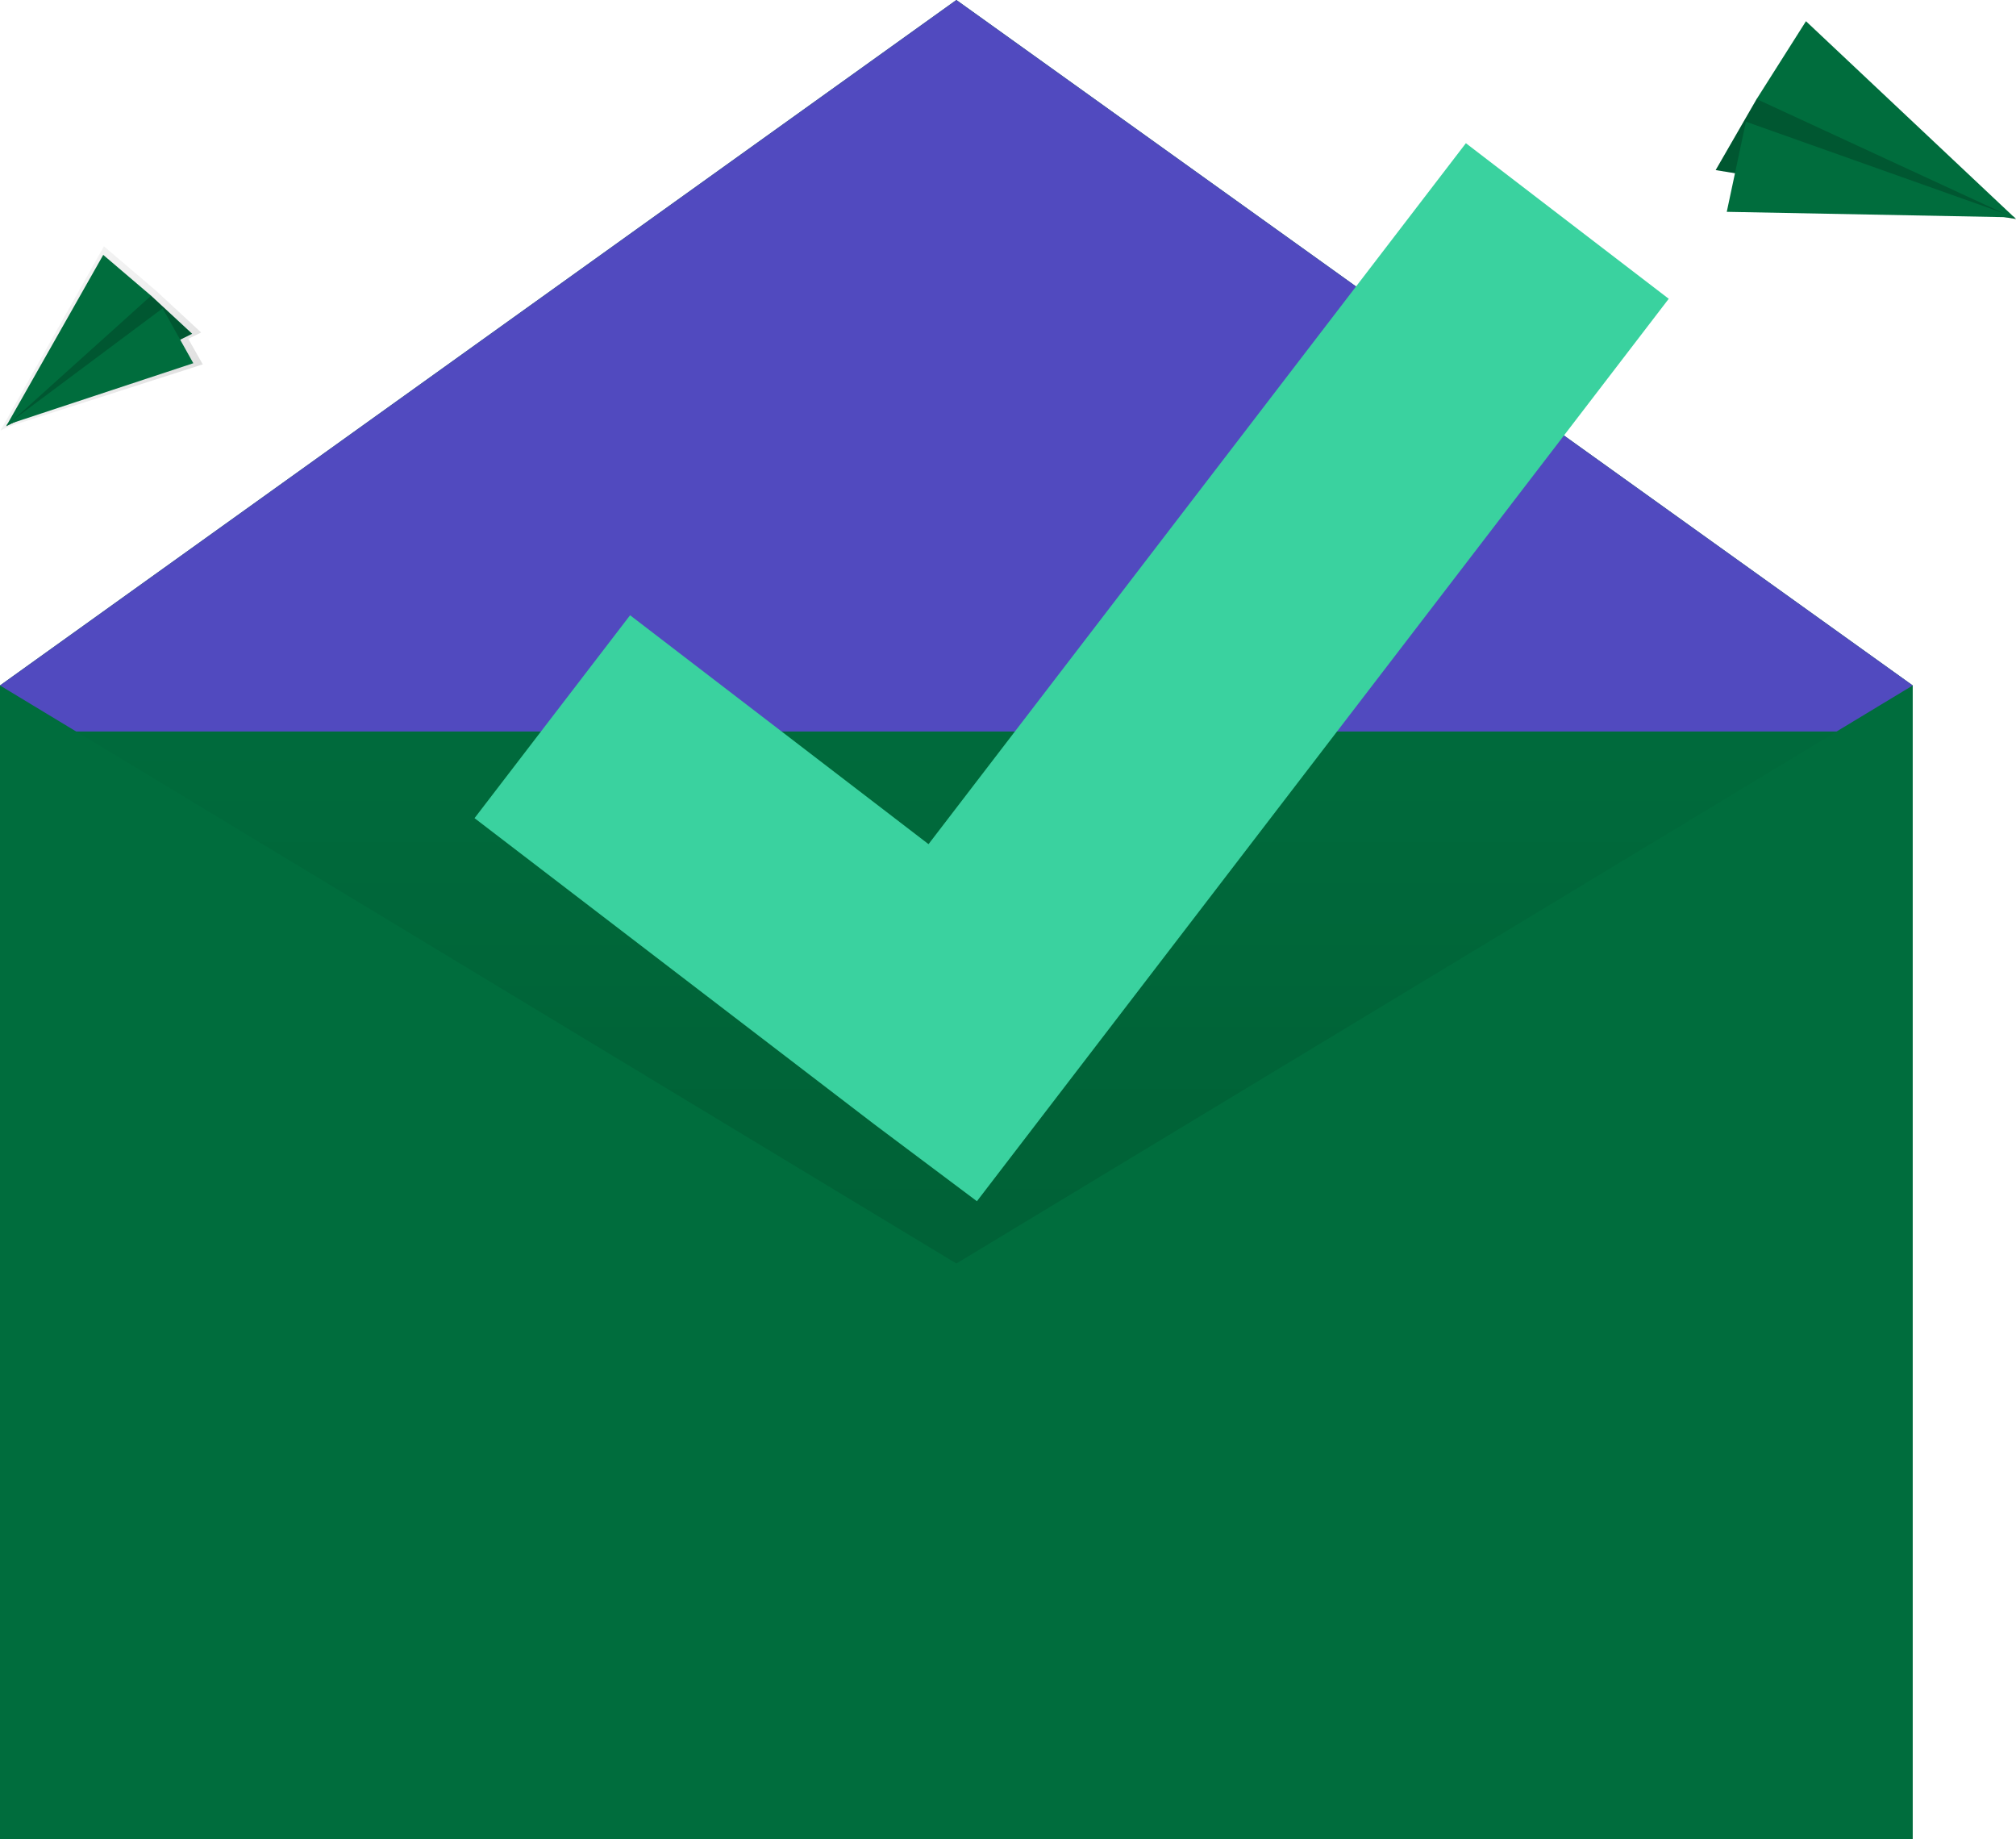
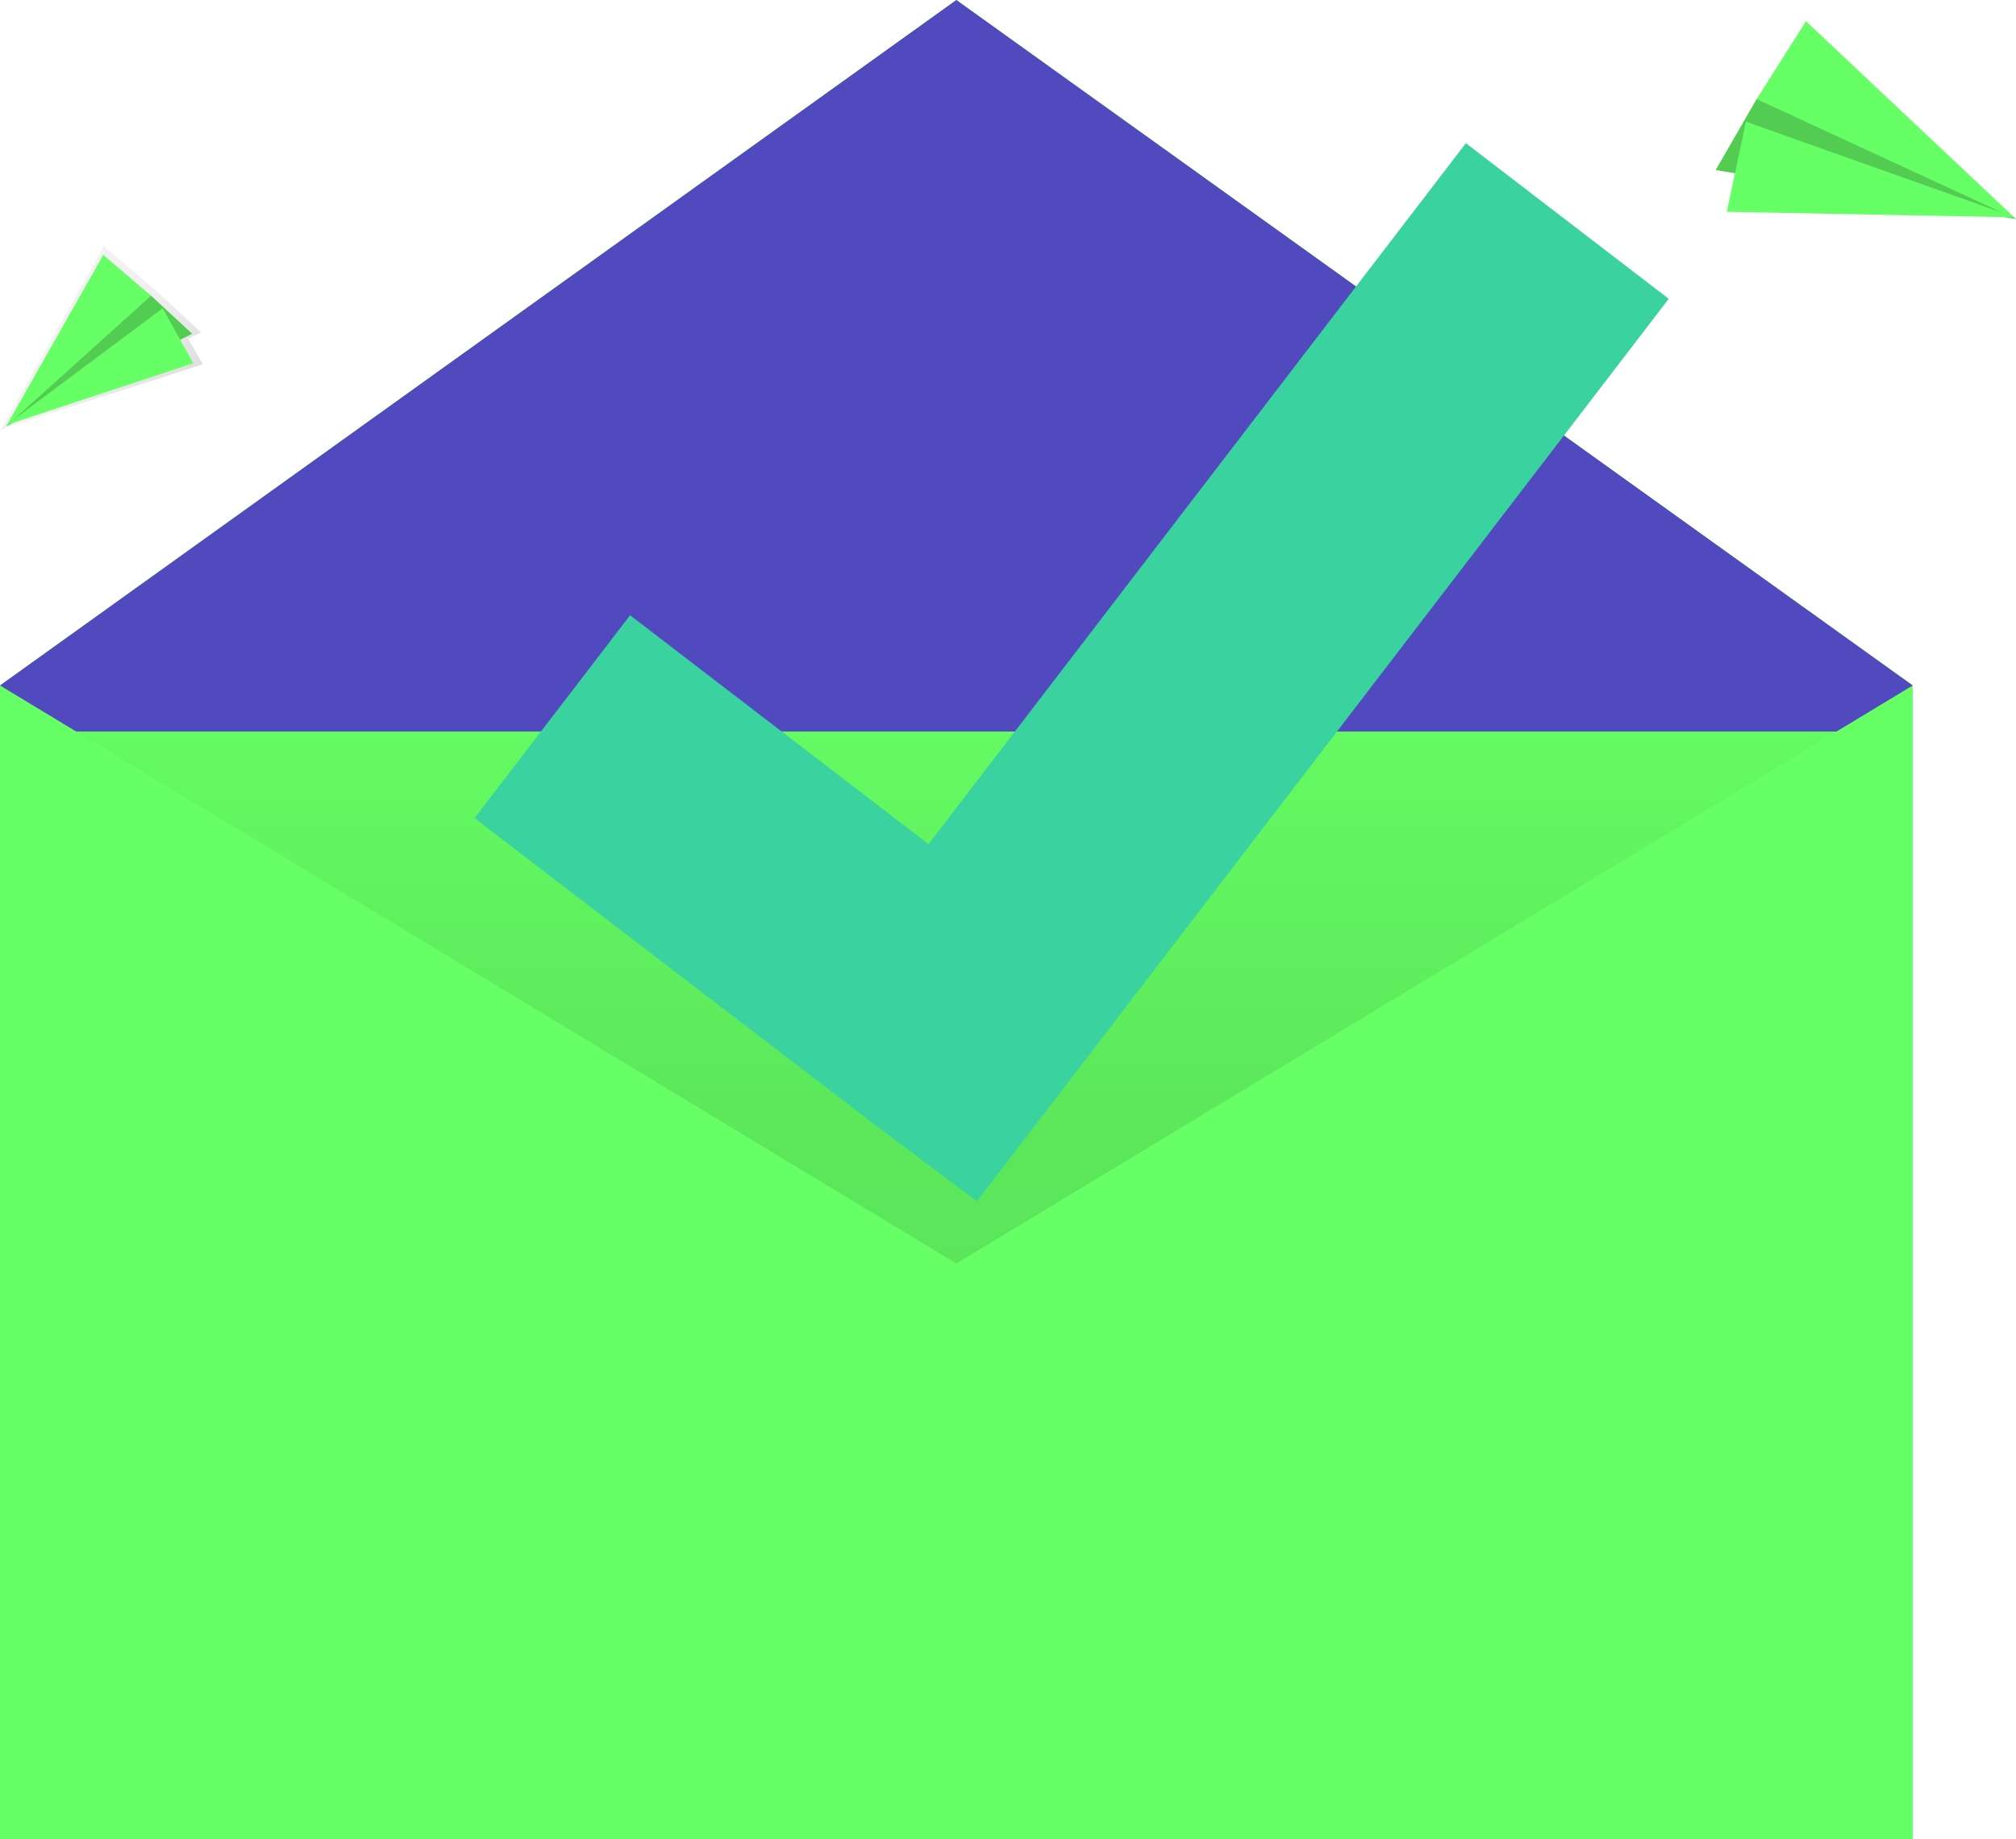
<svg xmlns="http://www.w3.org/2000/svg" id="fd577a60-d552-4fe8-bffb-d9cccd3352c0" data-name="Layer 1" width="788.382" height="719" viewBox="0 0 788.382 719">
  <defs>
    <linearGradient id="aeee3e51-5d06-43ae-b234-e7a12d326f50" x1="365" y1="605" x2="365" y2="286" gradientUnits="userSpaceOnUse">
      <stop offset="0" stop-opacity="0.12" />
      <stop offset="0.551" stop-opacity="0.09" />
      <stop offset="1" stop-opacity="0.02" />
    </linearGradient>
    <linearGradient id="acb63a3b-00bb-44a8-8877-bb0607d49a63" x1="1117.619" y1="-43.058" x2="1117.619" y2="-102.405" gradientTransform="matrix(-0.64881, 0.76095, 0.76095, 0.64881, 817.4049, -656.8557)" gradientUnits="userSpaceOnUse">
      <stop offset="0" stop-color="gray" stop-opacity="0.25" />
      <stop offset="0.535" stop-color="gray" stop-opacity="0.12" />
      <stop offset="1" stop-color="gray" stop-opacity="0.1" />
    </linearGradient>
  </defs>
-   <polygon points="125 410 0 268 374 0 748 268 621 410 125 410" fill="#006d3d" />
+   <polygon points="125 410 0 268 374 0 748 268 621 410 125 410" fill="#66ff65" />
  <polygon points="125 410 0 268 374 0 748 268 621 410 125 410" fill="#514abf" />
-   <rect y="286" width="730" height="319" fill="#006d3d" />
+   <rect y="286" width="730" height="319" fill="#66ff65" />
  <rect y="286" width="730" height="319" fill="url(#aeee3e51-5d06-43ae-b234-e7a12d326f50)" />
-   <polygon points="748 719 0 719 0 268 374 494 748 268 748 719" fill="#006d3d" />
+   <polygon points="748 719 0 719 0 268 374 494 748 268 748 719" fill="#66ff65" />
  <polygon points="652.582 116.818 573.252 55.99 363.113 330.042 246.402 240.55 185.573 319.879 341.938 439.598 341.938 439.598 382.036 469.649 652.582 116.818" fill="#3ad29f" />
  <polygon points="3.153 166.882 0.179 168.334 0.521 167.726 0.26 167.81 0.626 167.539 40.653 96.307 61.114 113.753 78.667 130.004 73.627 132.465 79.293 142.459 3.153 166.882" fill="url(#acb63a3b-00bb-44a8-8877-bb0607d49a63)" />
-   <polygon points="59.087 115.617 75.131 130.493 2.411 166.646 41.11 117.046 59.087 115.617" fill="#006d3d" />
+   <polygon points="59.087 115.617 75.131 130.493 2.411 166.646 41.11 117.046 59.087 115.617" fill="#66ff65" />
  <polygon points="59.087 115.617 75.131 130.493 2.411 166.646 41.11 117.046 59.087 115.617" opacity="0.2" />
-   <polygon points="40.373 99.66 2.411 166.646 59.087 115.617 40.373 99.66" fill="#006d3d" />
-   <polygon points="75.599 142.01 2.489 166.16 63.604 120.539 75.599 142.01" fill="#006d3d" />
-   <polygon points="686.959 38.73 670.942 66.499 788.382 85.622 712.742 32.949 686.959 38.73" fill="#006d3d" />
+   <polygon points="40.373 99.66 2.411 166.646 59.087 115.617 40.373 99.66" fill="#66ff65" />
+   <polygon points="75.599 142.01 2.489 166.16 63.604 120.539 75.599 142.01" fill="#66ff65" />
+   <polygon points="686.959 38.73 670.942 66.499 788.382 85.622 712.742 32.949 686.959 38.73" fill="#66ff65" />
  <polygon points="686.959 38.73 670.942 66.499 788.382 85.622 712.742 32.949 686.959 38.73" opacity="0.2" />
-   <polygon points="706.247 8.293 788.382 85.622 686.959 38.73 706.247 8.293" fill="#006d3d" />
-   <polygon points="675.274 82.821 788.062 84.976 682.769 47.576 675.274 82.821" fill="#006d3d" />
+   <polygon points="706.247 8.293 788.382 85.622 686.959 38.73 706.247 8.293" fill="#66ff65" />
+   <polygon points="675.274 82.821 788.062 84.976 682.769 47.576 675.274 82.821" fill="#66ff65" />
</svg>
